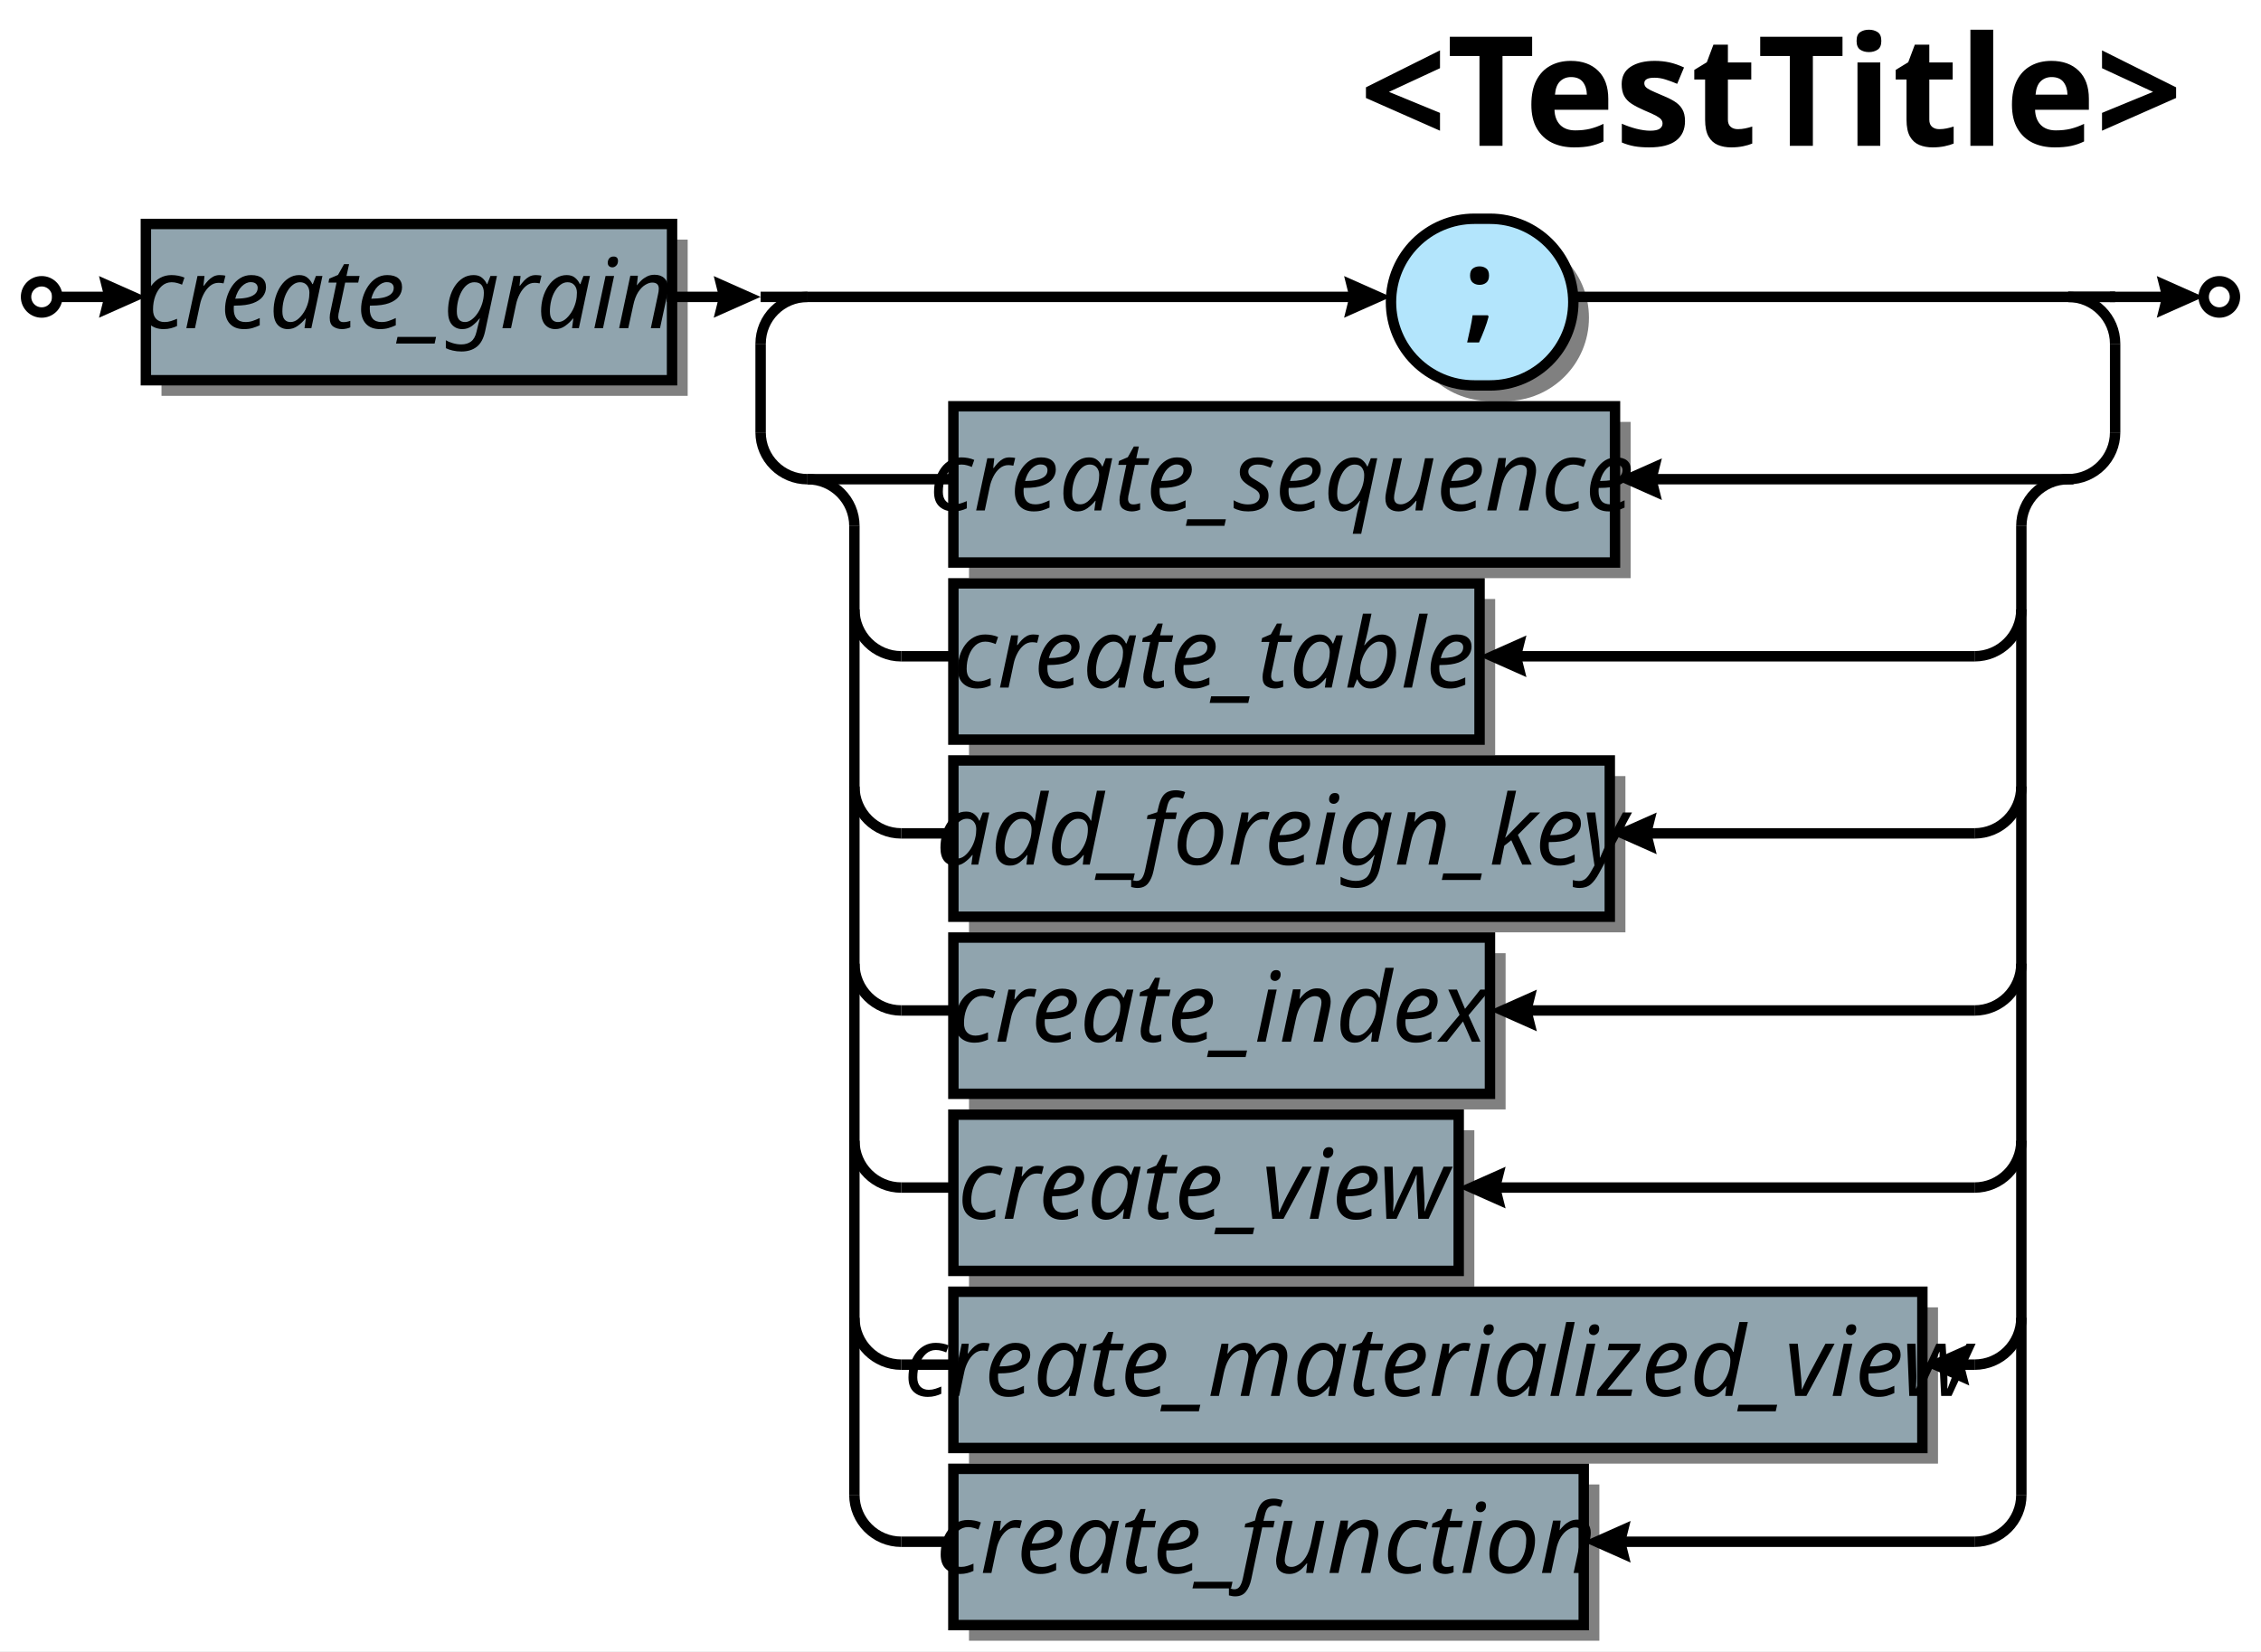
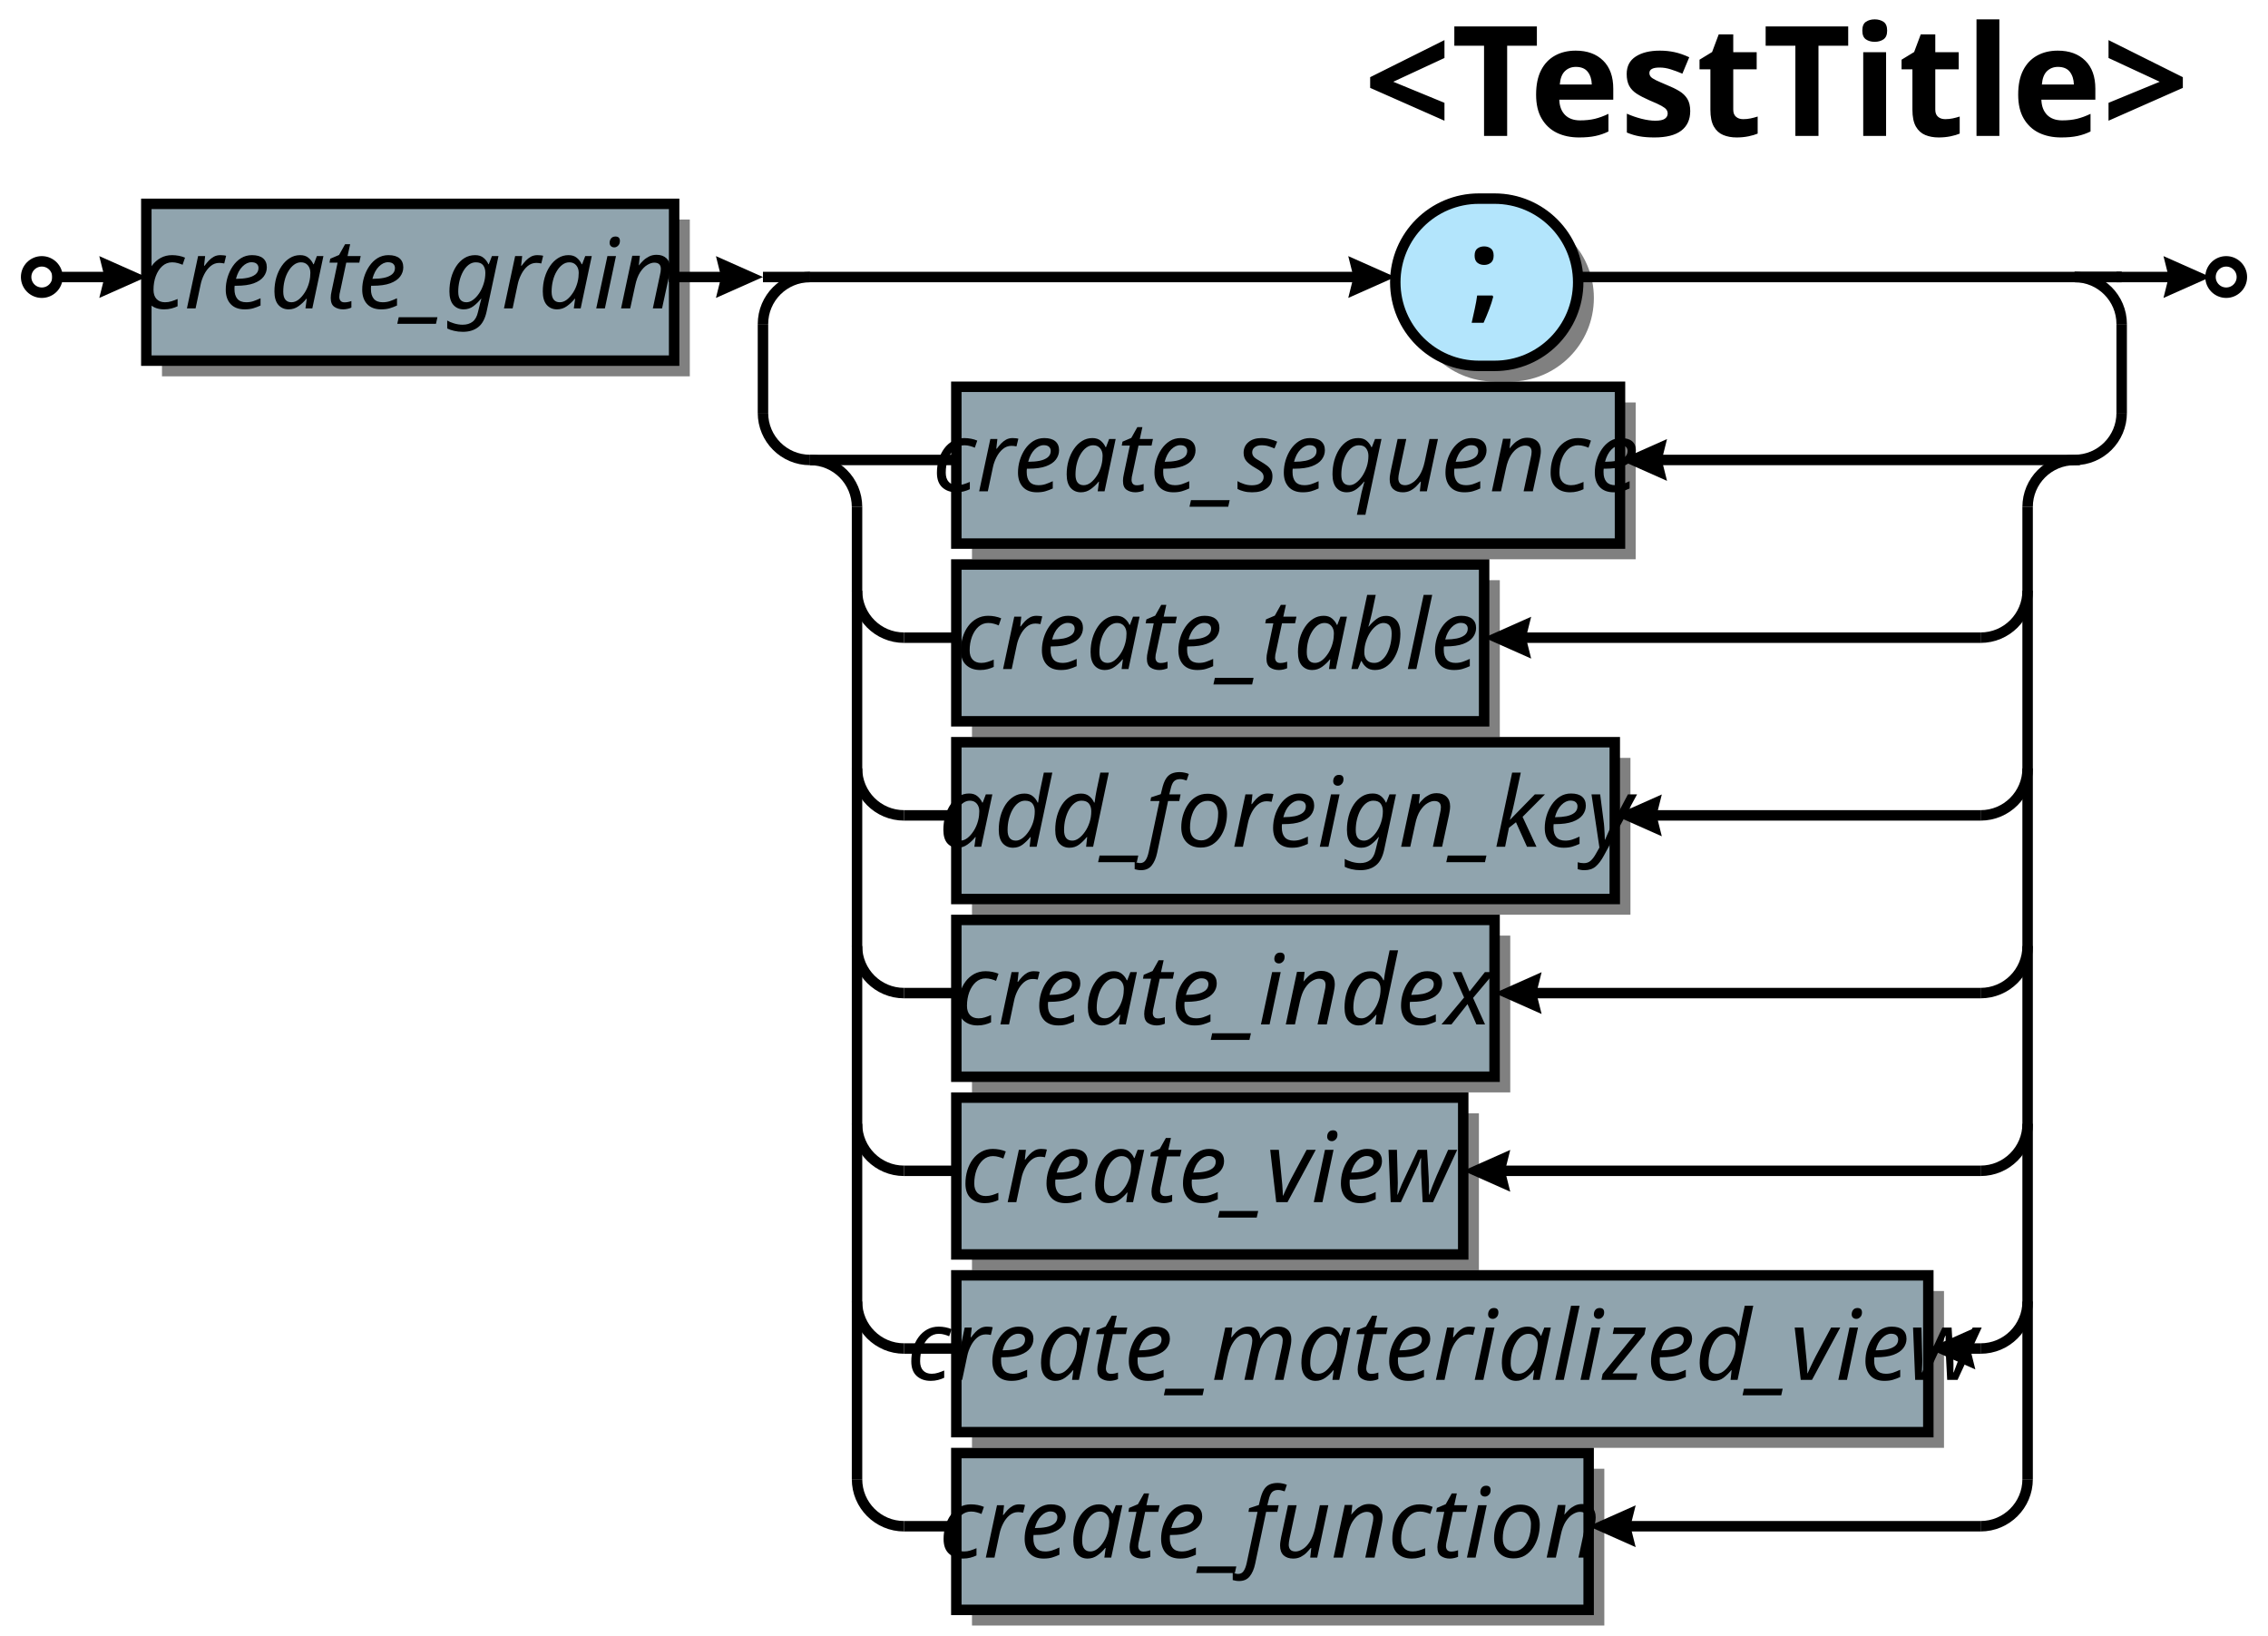
- <svg xmlns="http://www.w3.org/2000/svg" xml:space="preserve" width="434" height="317" version="1.1">
+ <svg xmlns="http://www.w3.org/2000/svg" xml:space="preserve" width="434" height="313" version="1.1">
  <style type="text/css">

.title_font {fill:#000000; text-anchor:end;
font-family:PT Sans Bold; font-size:22pt; font-weight:bold; font-style:normal; }
.token_font {fill:#000000; text-anchor:middle;
font-family:PT Sans Bold; font-size:16pt; font-weight:bold; font-style:normal; }
.box_font {fill:#000000; text-anchor:middle;
font-family:PT Sans Italic; font-size:14pt; font-weight:normal; font-style:italic; }
.bubble_font {fill:#000000; text-anchor:middle;
font-family:PT Sans Bold; font-size:14pt; font-weight:bold; font-style:normal; }
.hex_font {fill:#000000; text-anchor:middle;
font-family:PT Sans Bold; font-size:14pt; font-weight:bold; font-style:normal; }
.label {fill: #000; text-anchor:middle; font-size:16pt; font-weight:bold; font-family:Sans;}
.link {fill: #0D47A1;}
.link:hover {fill: #0D47A1; text-decoration:underline;}
.link:visited {fill: #4A148C;}

</style>
  <defs>
    <marker id="arrow" markerWidth="5" markerHeight="4" refX="2.5" refY="2" orient="auto" markerUnits="strokeWidth">
      <path d="M0,0 L0.5,2 L0,4 L4.5,2 z" fill="#000000" />
    </marker>
  </defs>
  <rect width="100%" height="100%" fill="white" />
-   <circle cx="8" cy="57" r="3" stroke="#000000" stroke-width="2" fill="#ffffff" />
-   <rect x="31" y="46" width="101" height="30" fill="#000000" fill-opacity="0.498" />
-   <rect x="28" y="43" width="101" height="30" stroke="#000000" stroke-width="2" fill="#90a4ae" fill-opacity="1.0" />
-   <text class="box_font" x="78" y="63">create_grain</text>
-   <path d="M286,77 A16,16 0 0,1 286,45 H289 A16,16 0 0,1 289,77 z" fill="#000000" fill-opacity="0.498" />
-   <path d="M283,74 A16,16 0 0,1 283,42 H286 A16,16 0 0,1 286,74 z" stroke="#000000" stroke-width="2" fill="#b3e5fc" fill-opacity="1.0" />
-   <text class="token_font" x="284" y="63">;</text>
-   <rect x="186" y="81" width="127" height="30" fill="#000000" fill-opacity="0.498" />
-   <rect x="183" y="78" width="127" height="30" stroke="#000000" stroke-width="2" fill="#90a4ae" fill-opacity="1.0" />
-   <text class="box_font" x="246" y="98">create_sequence</text>
-   <rect x="186" y="115" width="101" height="30" fill="#000000" fill-opacity="0.498" />
-   <rect x="183" y="112" width="101" height="30" stroke="#000000" stroke-width="2" fill="#90a4ae" fill-opacity="1.0" />
-   <text class="box_font" x="233" y="132">create_table</text>
-   <rect x="186" y="149" width="126" height="30" fill="#000000" fill-opacity="0.498" />
-   <rect x="183" y="146" width="126" height="30" stroke="#000000" stroke-width="2" fill="#90a4ae" fill-opacity="1.0" />
-   <text class="box_font" x="246" y="166">add_foreign_key</text>
-   <rect x="186" y="183" width="103" height="30" fill="#000000" fill-opacity="0.498" />
-   <rect x="183" y="180" width="103" height="30" stroke="#000000" stroke-width="2" fill="#90a4ae" fill-opacity="1.0" />
-   <text class="box_font" x="234" y="200">create_index</text>
-   <rect x="186" y="217" width="97" height="30" fill="#000000" fill-opacity="0.498" />
-   <rect x="183" y="214" width="97" height="30" stroke="#000000" stroke-width="2" fill="#90a4ae" fill-opacity="1.0" />
-   <text class="box_font" x="231" y="234">create_view</text>
-   <rect x="186" y="251" width="186" height="30" fill="#000000" fill-opacity="0.498" />
-   <rect x="183" y="248" width="186" height="30" stroke="#000000" stroke-width="2" fill="#90a4ae" fill-opacity="1.0" />
-   <text class="box_font" x="276" y="268">create_materialized_view</text>
-   <rect x="186" y="285" width="121" height="30" fill="#000000" fill-opacity="0.498" />
-   <rect x="183" y="282" width="121" height="30" stroke="#000000" stroke-width="2" fill="#90a4ae" fill-opacity="1.0" />
-   <text class="box_font" x="243" y="302">create_function</text>
-   <line x1="155" y1="92" x2="183" y2="92" stroke="#000000" stroke-width="2" />
-   <line x1="398" y1="92" x2="314" y2="92" stroke="#000000" stroke-width="2" marker-end="url(#arrow)" />
-   <path d="M164,101 A9,9 0 0,0 155,92" stroke="#000000" stroke-width="2" fill="none" />
-   <line x1="173" y1="126" x2="183" y2="126" stroke="#000000" stroke-width="2" />
-   <line x1="379" y1="126" x2="288" y2="126" stroke="#000000" stroke-width="2" marker-end="url(#arrow)" />
-   <path d="M164,117 A9,9 0 0,0 173,126" stroke="#000000" stroke-width="2" fill="none" />
-   <path d="M379,126 A9,9 0 0,0 388,117" stroke="#000000" stroke-width="2" fill="none" />
-   <line x1="173" y1="160" x2="183" y2="160" stroke="#000000" stroke-width="2" />
-   <line x1="379" y1="160" x2="313" y2="160" stroke="#000000" stroke-width="2" marker-end="url(#arrow)" />
-   <path d="M164,151 A9,9 0 0,0 173,160" stroke="#000000" stroke-width="2" fill="none" />
-   <path d="M379,160 A9,9 0 0,0 388,151" stroke="#000000" stroke-width="2" fill="none" />
-   <line x1="173" y1="194" x2="183" y2="194" stroke="#000000" stroke-width="2" />
-   <line x1="379" y1="194" x2="290" y2="194" stroke="#000000" stroke-width="2" marker-end="url(#arrow)" />
-   <path d="M164,185 A9,9 0 0,0 173,194" stroke="#000000" stroke-width="2" fill="none" />
-   <path d="M379,194 A9,9 0 0,0 388,185" stroke="#000000" stroke-width="2" fill="none" />
-   <line x1="173" y1="228" x2="183" y2="228" stroke="#000000" stroke-width="2" />
-   <line x1="379" y1="228" x2="284" y2="228" stroke="#000000" stroke-width="2" marker-end="url(#arrow)" />
-   <path d="M164,219 A9,9 0 0,0 173,228" stroke="#000000" stroke-width="2" fill="none" />
-   <path d="M379,228 A9,9 0 0,0 388,219" stroke="#000000" stroke-width="2" fill="none" />
-   <line x1="173" y1="262" x2="183" y2="262" stroke="#000000" stroke-width="2" />
-   <line x1="379" y1="262" x2="373" y2="262" stroke="#000000" stroke-width="2" marker-end="url(#arrow)" />
-   <path d="M164,253 A9,9 0 0,0 173,262" stroke="#000000" stroke-width="2" fill="none" />
-   <path d="M379,262 A9,9 0 0,0 388,253" stroke="#000000" stroke-width="2" fill="none" />
-   <line x1="173" y1="296" x2="183" y2="296" stroke="#000000" stroke-width="2" />
-   <line x1="379" y1="296" x2="308" y2="296" stroke="#000000" stroke-width="2" marker-end="url(#arrow)" />
-   <path d="M164,287 A9,9 0 0,0 173,296" stroke="#000000" stroke-width="2" fill="none" />
-   <path d="M379,296 A9,9 0 0,0 388,287" stroke="#000000" stroke-width="2" fill="none" />
-   <path d="M397,92 A9,9 0 0,0 388,101" stroke="#000000" stroke-width="2" fill="none" />
-   <line x1="164" y1="287" x2="164" y2="101" stroke="#000000" stroke-width="2" />
-   <line x1="388" y1="287" x2="388" y2="101" stroke="#000000" stroke-width="2" />
-   <line x1="155" y1="57" x2="263" y2="57" stroke="#000000" stroke-width="2" marker-end="url(#arrow)" />
-   <line x1="302" y1="57" x2="406" y2="57" stroke="#000000" stroke-width="2" />
-   <line x1="146" y1="57" x2="155" y2="57" stroke="#000000" stroke-width="2" />
-   <path d="M155,57 A9,9 0 0,0 146,66" stroke="#000000" stroke-width="2" fill="none" />
-   <line x1="146" y1="66" x2="146" y2="83" stroke="#000000" stroke-width="2" />
-   <path d="M146,83 A9,9 0 0,0 155,92" stroke="#000000" stroke-width="2" fill="none" />
-   <path d="M406,66 A9,9 0 0,0 397,57" stroke="#000000" stroke-width="2" fill="none" />
-   <line x1="406" y1="66" x2="406" y2="83" stroke="#000000" stroke-width="2" />
-   <path d="M397,92 A9,9 0 0,0 406,83" stroke="#000000" stroke-width="2" fill="none" />
-   <line x1="397" y1="57" x2="406" y2="57" stroke="#000000" stroke-width="2" />
-   <line x1="128" y1="57" x2="142" y2="57" stroke="#000000" stroke-width="2" marker-end="url(#arrow)" />
-   <line x1="10" y1="57" x2="24" y2="57" stroke="#000000" stroke-width="2" marker-end="url(#arrow)" />
-   <circle cx="426" cy="57" r="3" stroke="#000000" stroke-width="2" fill="#ffffff" />
-   <line x1="405" y1="57" x2="419" y2="57" stroke="#000000" stroke-width="2" marker-end="url(#arrow)" />
-   <text class="title_font" x="419" y="28">&lt;TestTitle&gt;</text>
+   <circle cx="8" cy="53" r="3" stroke="#000000" stroke-width="2" fill="#ffffff" />
+   <rect x="31" y="42" width="101" height="30" fill="#000000" fill-opacity="0.498" />
+   <rect x="28" y="39" width="101" height="30" stroke="#000000" stroke-width="2" fill="#90a4ae" fill-opacity="1.0" />
+   <text class="box_font" x="78" y="59">create_grain</text>
+   <path d="M286,73 A16,16 0 0,1 286,41 H289 A16,16 0 0,1 289,73 z" fill="#000000" fill-opacity="0.498" />
+   <path d="M283,70 A16,16 0 0,1 283,38 H286 A16,16 0 0,1 286,70 z" stroke="#000000" stroke-width="2" fill="#b3e5fc" fill-opacity="1.0" />
+   <text class="token_font" x="284" y="59">;</text>
+   <rect x="186" y="77" width="127" height="30" fill="#000000" fill-opacity="0.498" />
+   <rect x="183" y="74" width="127" height="30" stroke="#000000" stroke-width="2" fill="#90a4ae" fill-opacity="1.0" />
+   <text class="box_font" x="246" y="94">create_sequence</text>
+   <rect x="186" y="111" width="101" height="30" fill="#000000" fill-opacity="0.498" />
+   <rect x="183" y="108" width="101" height="30" stroke="#000000" stroke-width="2" fill="#90a4ae" fill-opacity="1.0" />
+   <text class="box_font" x="233" y="128">create_table</text>
+   <rect x="186" y="145" width="126" height="30" fill="#000000" fill-opacity="0.498" />
+   <rect x="183" y="142" width="126" height="30" stroke="#000000" stroke-width="2" fill="#90a4ae" fill-opacity="1.0" />
+   <text class="box_font" x="246" y="162">add_foreign_key</text>
+   <rect x="186" y="179" width="103" height="30" fill="#000000" fill-opacity="0.498" />
+   <rect x="183" y="176" width="103" height="30" stroke="#000000" stroke-width="2" fill="#90a4ae" fill-opacity="1.0" />
+   <text class="box_font" x="234" y="196">create_index</text>
+   <rect x="186" y="213" width="97" height="30" fill="#000000" fill-opacity="0.498" />
+   <rect x="183" y="210" width="97" height="30" stroke="#000000" stroke-width="2" fill="#90a4ae" fill-opacity="1.0" />
+   <text class="box_font" x="231" y="230">create_view</text>
+   <rect x="186" y="247" width="186" height="30" fill="#000000" fill-opacity="0.498" />
+   <rect x="183" y="244" width="186" height="30" stroke="#000000" stroke-width="2" fill="#90a4ae" fill-opacity="1.0" />
+   <text class="box_font" x="276" y="264">create_materialized_view</text>
+   <rect x="186" y="281" width="121" height="30" fill="#000000" fill-opacity="0.498" />
+   <rect x="183" y="278" width="121" height="30" stroke="#000000" stroke-width="2" fill="#90a4ae" fill-opacity="1.0" />
+   <text class="box_font" x="243" y="298">create_function</text>
+   <line x1="155" y1="88" x2="183" y2="88" stroke="#000000" stroke-width="2" />
+   <line x1="398" y1="88" x2="314" y2="88" stroke="#000000" stroke-width="2" marker-end="url(#arrow)" />
+   <path d="M164,97 A9,9 0 0,0 155,88" stroke="#000000" stroke-width="2" fill="none" />
+   <line x1="173" y1="122" x2="183" y2="122" stroke="#000000" stroke-width="2" />
+   <line x1="379" y1="122" x2="288" y2="122" stroke="#000000" stroke-width="2" marker-end="url(#arrow)" />
+   <path d="M164,113 A9,9 0 0,0 173,122" stroke="#000000" stroke-width="2" fill="none" />
+   <path d="M379,122 A9,9 0 0,0 388,113" stroke="#000000" stroke-width="2" fill="none" />
+   <line x1="173" y1="156" x2="183" y2="156" stroke="#000000" stroke-width="2" />
+   <line x1="379" y1="156" x2="313" y2="156" stroke="#000000" stroke-width="2" marker-end="url(#arrow)" />
+   <path d="M164,147 A9,9 0 0,0 173,156" stroke="#000000" stroke-width="2" fill="none" />
+   <path d="M379,156 A9,9 0 0,0 388,147" stroke="#000000" stroke-width="2" fill="none" />
+   <line x1="173" y1="190" x2="183" y2="190" stroke="#000000" stroke-width="2" />
+   <line x1="379" y1="190" x2="290" y2="190" stroke="#000000" stroke-width="2" marker-end="url(#arrow)" />
+   <path d="M164,181 A9,9 0 0,0 173,190" stroke="#000000" stroke-width="2" fill="none" />
+   <path d="M379,190 A9,9 0 0,0 388,181" stroke="#000000" stroke-width="2" fill="none" />
+   <line x1="173" y1="224" x2="183" y2="224" stroke="#000000" stroke-width="2" />
+   <line x1="379" y1="224" x2="284" y2="224" stroke="#000000" stroke-width="2" marker-end="url(#arrow)" />
+   <path d="M164,215 A9,9 0 0,0 173,224" stroke="#000000" stroke-width="2" fill="none" />
+   <path d="M379,224 A9,9 0 0,0 388,215" stroke="#000000" stroke-width="2" fill="none" />
+   <line x1="173" y1="258" x2="183" y2="258" stroke="#000000" stroke-width="2" />
+   <line x1="379" y1="258" x2="373" y2="258" stroke="#000000" stroke-width="2" marker-end="url(#arrow)" />
+   <path d="M164,249 A9,9 0 0,0 173,258" stroke="#000000" stroke-width="2" fill="none" />
+   <path d="M379,258 A9,9 0 0,0 388,249" stroke="#000000" stroke-width="2" fill="none" />
+   <line x1="173" y1="292" x2="183" y2="292" stroke="#000000" stroke-width="2" />
+   <line x1="379" y1="292" x2="308" y2="292" stroke="#000000" stroke-width="2" marker-end="url(#arrow)" />
+   <path d="M164,283 A9,9 0 0,0 173,292" stroke="#000000" stroke-width="2" fill="none" />
+   <path d="M379,292 A9,9 0 0,0 388,283" stroke="#000000" stroke-width="2" fill="none" />
+   <path d="M397,88 A9,9 0 0,0 388,97" stroke="#000000" stroke-width="2" fill="none" />
+   <line x1="164" y1="283" x2="164" y2="97" stroke="#000000" stroke-width="2" />
+   <line x1="388" y1="283" x2="388" y2="97" stroke="#000000" stroke-width="2" />
+   <line x1="155" y1="53" x2="263" y2="53" stroke="#000000" stroke-width="2" marker-end="url(#arrow)" />
+   <line x1="302" y1="53" x2="406" y2="53" stroke="#000000" stroke-width="2" />
+   <line x1="146" y1="53" x2="155" y2="53" stroke="#000000" stroke-width="2" />
+   <path d="M155,53 A9,9 0 0,0 146,62" stroke="#000000" stroke-width="2" fill="none" />
+   <line x1="146" y1="62" x2="146" y2="79" stroke="#000000" stroke-width="2" />
+   <path d="M146,79 A9,9 0 0,0 155,88" stroke="#000000" stroke-width="2" fill="none" />
+   <path d="M406,62 A9,9 0 0,0 397,53" stroke="#000000" stroke-width="2" fill="none" />
+   <line x1="406" y1="62" x2="406" y2="79" stroke="#000000" stroke-width="2" />
+   <path d="M397,88 A9,9 0 0,0 406,79" stroke="#000000" stroke-width="2" fill="none" />
+   <line x1="397" y1="53" x2="406" y2="53" stroke="#000000" stroke-width="2" />
+   <line x1="128" y1="53" x2="142" y2="53" stroke="#000000" stroke-width="2" marker-end="url(#arrow)" />
+   <line x1="10" y1="53" x2="24" y2="53" stroke="#000000" stroke-width="2" marker-end="url(#arrow)" />
+   <circle cx="426" cy="53" r="3" stroke="#000000" stroke-width="2" fill="#ffffff" />
+   <line x1="405" y1="53" x2="419" y2="53" stroke="#000000" stroke-width="2" marker-end="url(#arrow)" />
+   <text class="title_font" x="419" y="26">&lt;TestTitle&gt;</text>
</svg>
